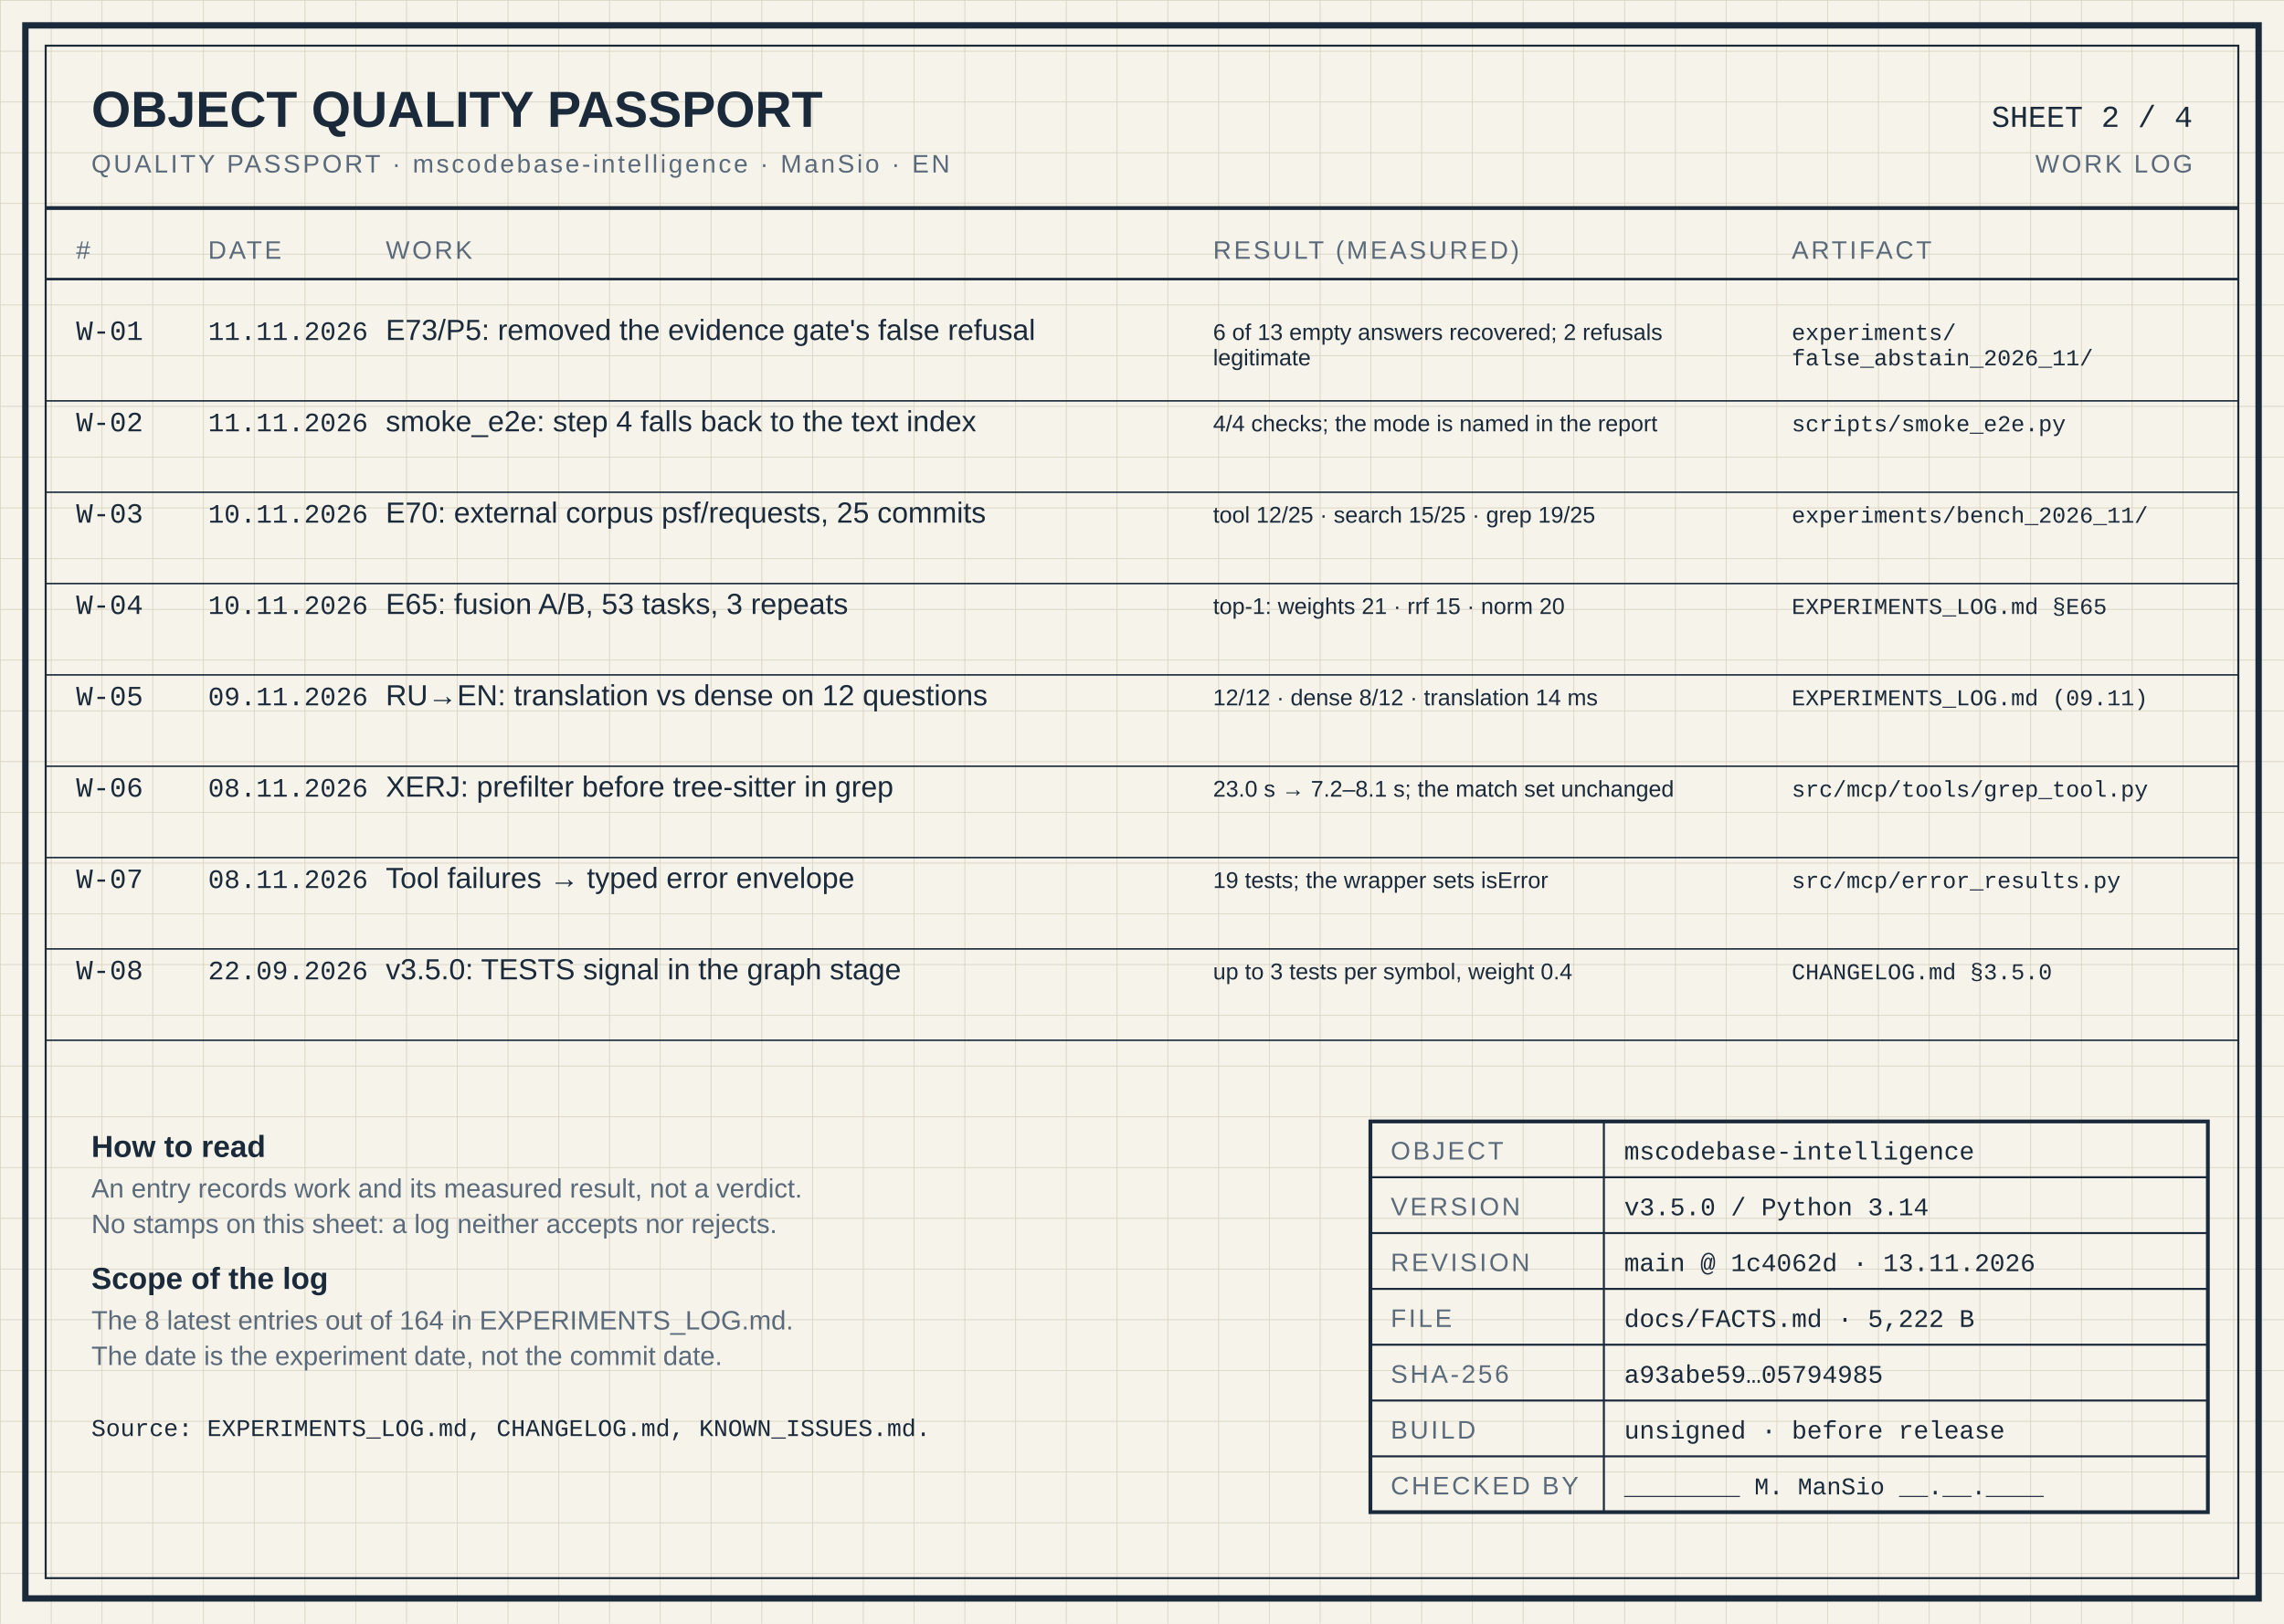
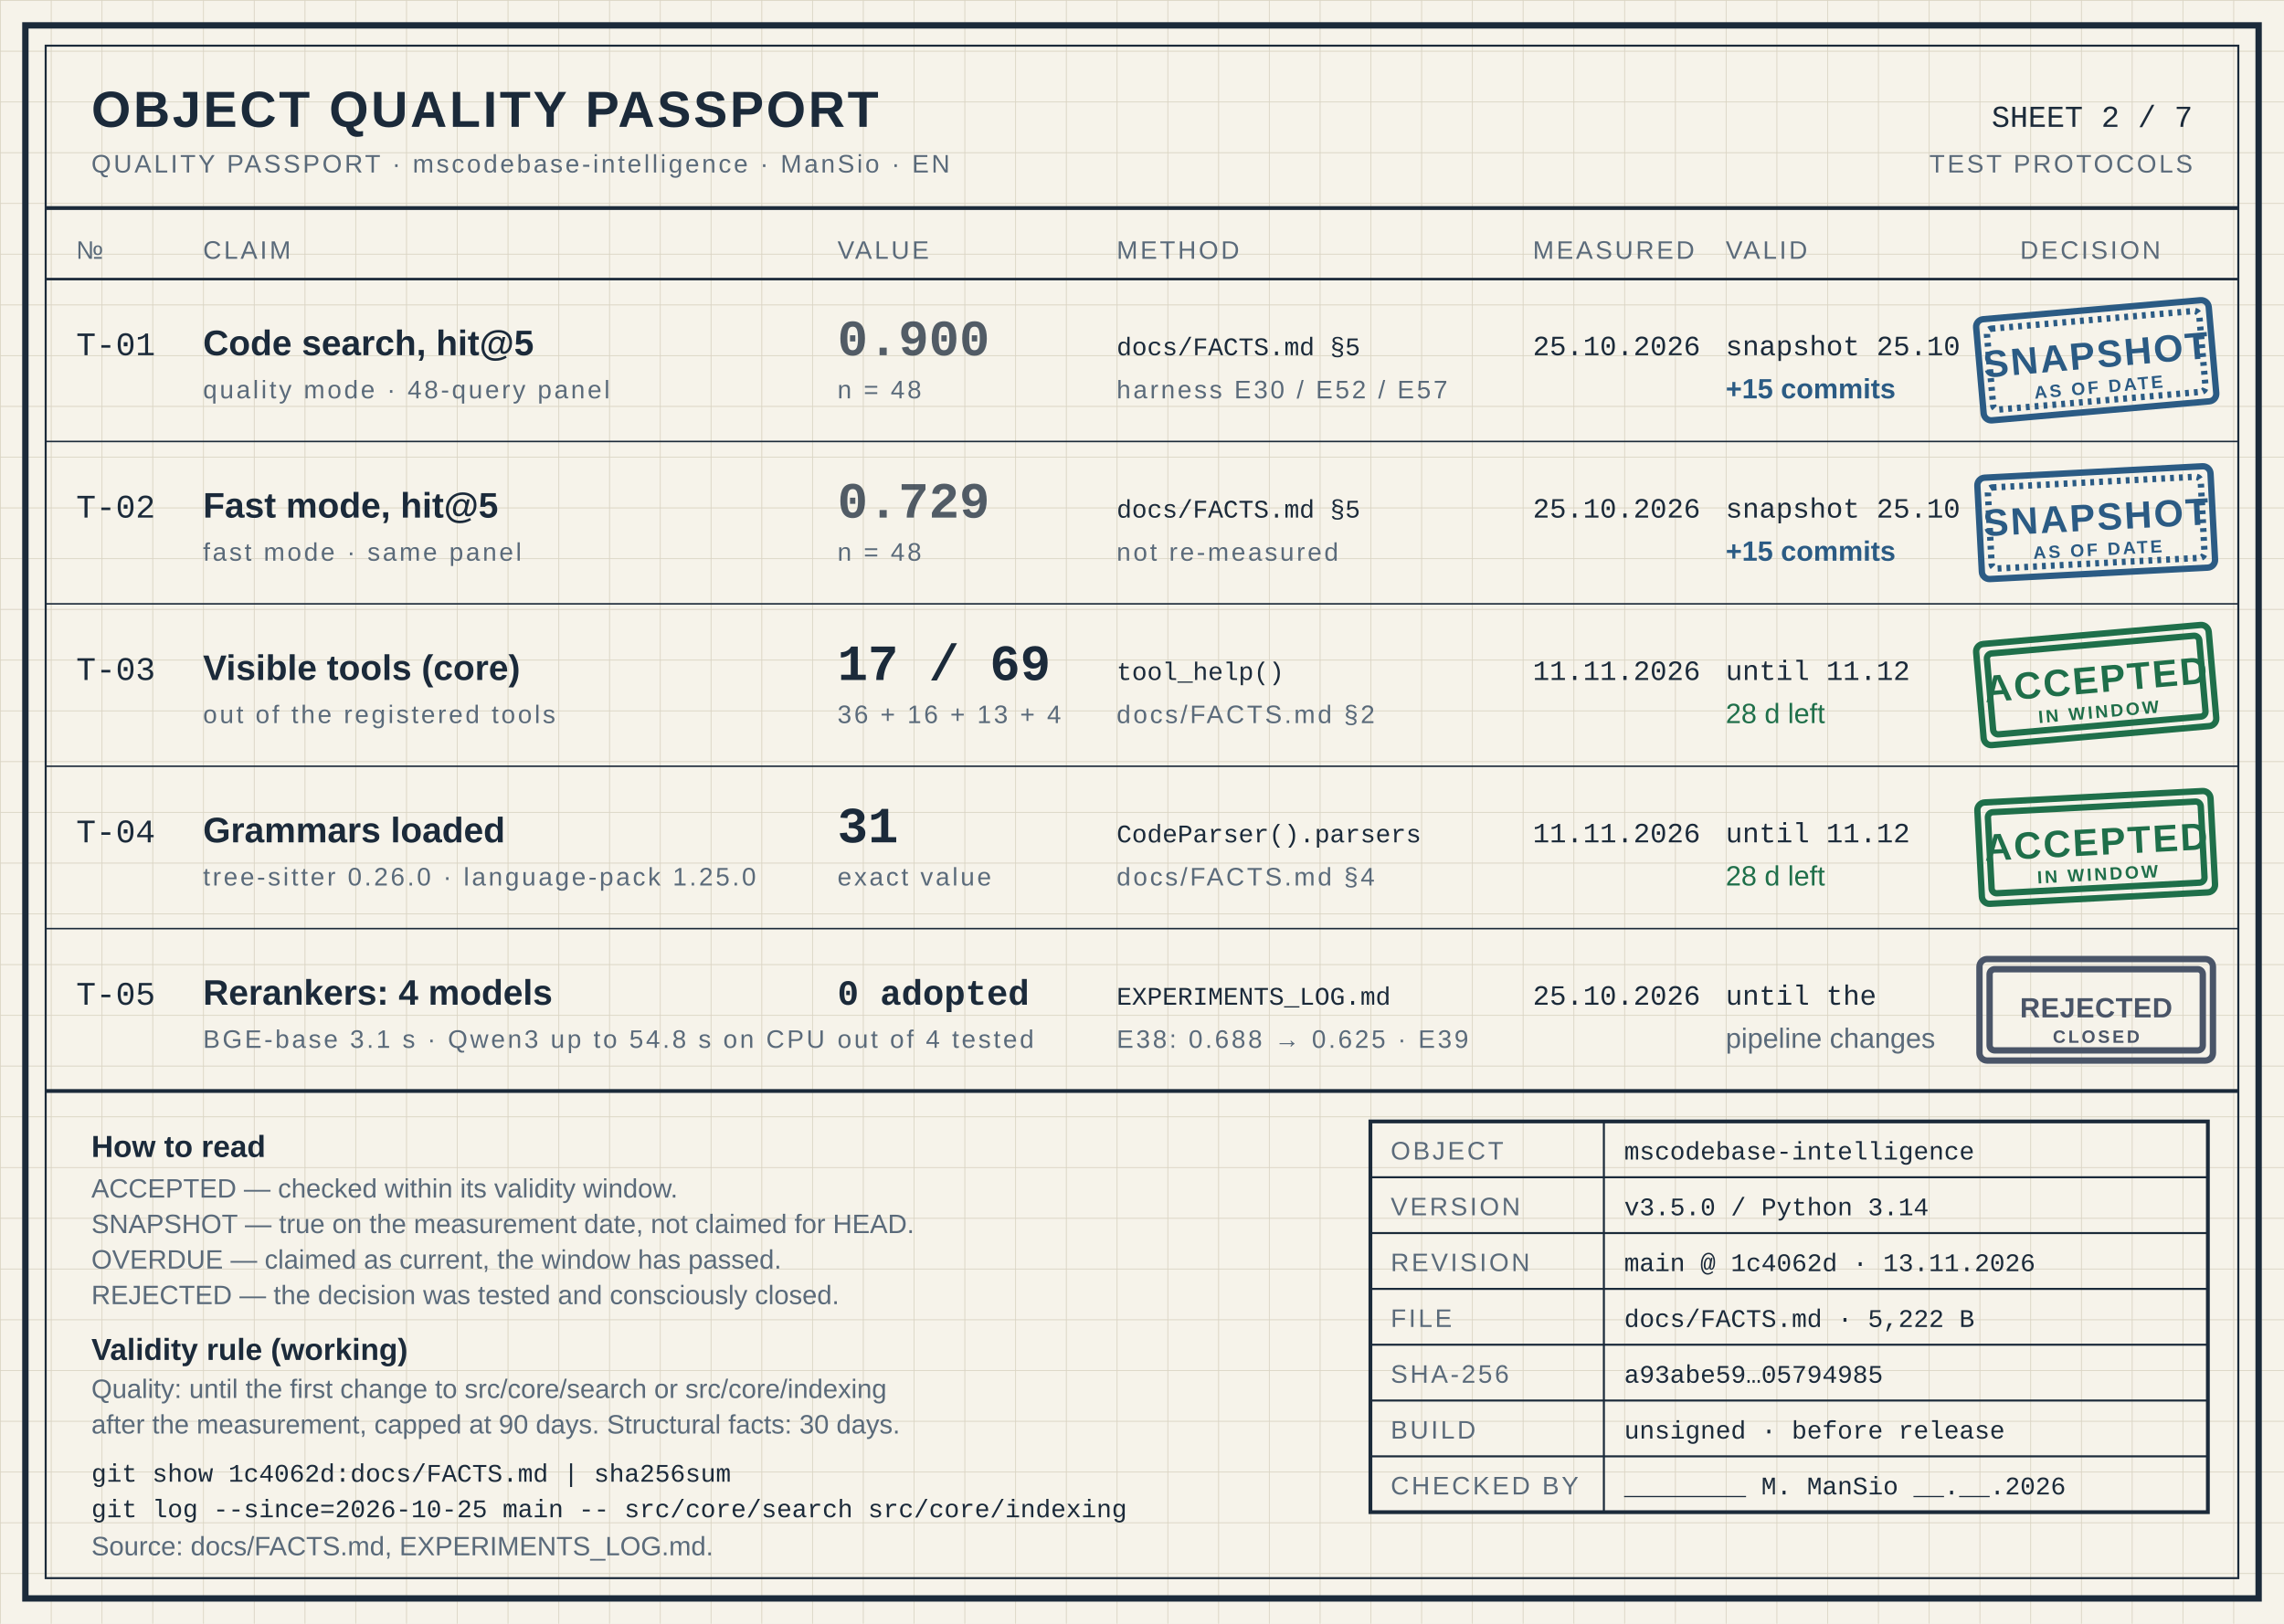
- <svg xmlns="http://www.w3.org/2000/svg" viewBox="0 0 900 640" width="900" height="640" role="img" aria-label="Quality passport of mscodebase-intelligence, sheet 2">
+ <svg xmlns="http://www.w3.org/2000/svg" viewBox="0 0 900 640" width="900" height="640" role="img" aria-label="Паспорт качества объекта mscodebase-intelligence, лист 1: протоколы испытаний">
  <defs>
    <pattern id="grid" width="20" height="20" patternUnits="userSpaceOnUse">
      <path d="M20 0H0V20" fill="none" stroke="#d9d4c3" stroke-width="0.6" />
    </pattern>
  </defs>
  <style>
    .sans{font-family:"Liberation Sans","DejaVu Sans",Arial,Helvetica,sans-serif}
    .mono{font-family:"Liberation Mono","DejaVu Sans Mono","Courier New",monospace}
    .ink{fill:#1b2a3a}
    .line{stroke:#1b2a3a;fill:none}
    .h{font-size:10px;letter-spacing:1px;fill:#5a6a7a}
    .t{font-size:10.5px;fill:#5a6a7a}
    .ok{stroke:#1f6f4a;fill:none;stroke-width:2.5}
    .okt{fill:#1f6f4a;font-weight:700}
    .snap{stroke:#2b5b84;fill:none;stroke-width:2.5}
    .snapt{fill:#2b5b84;font-weight:700}
    .rej{stroke:#4a5568;fill:none;stroke-width:2.5}
    .rejt{fill:#4a5568;font-weight:700}
-     .bad{stroke:#b3261e;fill:none;stroke-width:2.5}
-     .badt{fill:#b3261e;font-weight:700}
  </style>
  <rect width="900" height="640" fill="#f6f3ea" />
  <rect width="900" height="640" fill="url(#grid)" />
  <rect x="10" y="10" width="880" height="620" class="line" stroke-width="2.5" />
  <rect x="18" y="18" width="864" height="604" class="line" stroke-width="0.8" />
-   <text x="36" y="50" class="ink sans" font-size="20" font-weight="700">OBJECT QUALITY PASSPORT</text>
+   <text x="36" y="50" class="ink sans" font-size="20" font-weight="700" letter-spacing="1">OBJECT QUALITY PASSPORT</text>
  <text x="36" y="68" class="h sans">QUALITY PASSPORT · mscodebase-intelligence · ManSio · EN</text>
-   <text x="864" y="50" class="ink mono" font-size="12" text-anchor="end">SHEET 2 / 4</text>
-   <text x="864" y="68" class="h sans" font-size="10" text-anchor="end">WORK LOG</text>
+   <text x="864" y="50" class="ink mono" font-size="12" text-anchor="end">SHEET 2 / 7</text>
+   <text x="864" y="68" class="h sans" text-anchor="end">TEST PROTOCOLS</text>
  <line x1="18" y1="82" x2="882" y2="82" class="line" stroke-width="1.5" />
-   <text x="30" y="102" class="h sans" font-size="10">#</text>
-   <text x="82" y="102" class="h sans" font-size="10">DATE</text>
-   <text x="152" y="102" class="h sans" font-size="10">WORK</text>
-   <text x="478" y="102" class="h sans" font-size="10">RESULT (MEASURED)</text>
-   <text x="706" y="102" class="h sans" font-size="10">ARTIFACT</text>
+   <text x="30" y="102" class="h sans">№</text>
+   <text x="80" y="102" class="h sans">CLAIM</text>
+   <text x="330" y="102" class="h sans">VALUE</text>
+   <text x="440" y="102" class="h sans">METHOD</text>
+   <text x="604" y="102" class="h sans">MEASURED</text>
+   <text x="680" y="102" class="h sans">VALID</text>
+   <text x="796" y="102" class="h sans">DECISION</text>
  <line x1="18" y1="110" x2="882" y2="110" class="line" stroke-width="1" />
-   <text x="30" y="134" class="ink mono" font-size="11">W-01</text>
-   <text x="82" y="134" class="ink mono" font-size="10.5">11.11.2026</text>
-   <text x="152" y="134" class="ink sans" font-size="11.5">E73/P5: removed the evidence gate's false refusal</text>
-   <text x="478" y="134" class="sans" font-size="9" fill="#1b2a3a">6 of 13 empty answers recovered; 2 refusals</text>
-   <text x="478" y="144" class="sans" font-size="9" fill="#1b2a3a">legitimate</text>
-   <text x="706" y="134" class="ink mono" font-size="9">experiments/</text>
-   <text x="706" y="144" class="ink mono" font-size="9">false_abstain_2026_11/</text>
-   <line x1="18" y1="158" x2="882" y2="158" class="line" stroke-width="0.6" />
-   <text x="30" y="170" class="ink mono" font-size="11">W-02</text>
-   <text x="82" y="170" class="ink mono" font-size="10.5">11.11.2026</text>
-   <text x="152" y="170" class="ink sans" font-size="11.5">smoke_e2e: step 4 falls back to the text index</text>
-   <text x="478" y="170" class="sans" font-size="9" fill="#1b2a3a">4/4 checks; the mode is named in the report</text>
-   <text x="706" y="170" class="ink mono" font-size="9">scripts/smoke_e2e.py</text>
-   <line x1="18" y1="194" x2="882" y2="194" class="line" stroke-width="0.6" />
-   <text x="30" y="206" class="ink mono" font-size="11">W-03</text>
-   <text x="82" y="206" class="ink mono" font-size="10.5">10.11.2026</text>
-   <text x="152" y="206" class="ink sans" font-size="11.5">E70: external corpus psf/requests, 25 commits</text>
-   <text x="478" y="206" class="sans" font-size="9" fill="#1b2a3a">tool 12/25 · search 15/25 · grep 19/25</text>
-   <text x="706" y="206" class="ink mono" font-size="9">experiments/bench_2026_11/</text>
-   <line x1="18" y1="230" x2="882" y2="230" class="line" stroke-width="0.6" />
-   <text x="30" y="242" class="ink mono" font-size="11">W-04</text>
-   <text x="82" y="242" class="ink mono" font-size="10.5">10.11.2026</text>
-   <text x="152" y="242" class="ink sans" font-size="11.5">E65: fusion A/B, 53 tasks, 3 repeats</text>
-   <text x="478" y="242" class="sans" font-size="9" fill="#1b2a3a">top-1: weights 21 · rrf 15 · norm 20</text>
-   <text x="706" y="242" class="ink mono" font-size="9">EXPERIMENTS_LOG.md §E65</text>
-   <line x1="18" y1="266" x2="882" y2="266" class="line" stroke-width="0.6" />
-   <text x="30" y="278" class="ink mono" font-size="11">W-05</text>
-   <text x="82" y="278" class="ink mono" font-size="10.5">09.11.2026</text>
-   <text x="152" y="278" class="ink sans" font-size="11.5">RU→EN: translation vs dense on 12 questions</text>
-   <text x="478" y="278" class="sans" font-size="9" fill="#1b2a3a">12/12 · dense 8/12 · translation 14 ms</text>
-   <text x="706" y="278" class="ink mono" font-size="9">EXPERIMENTS_LOG.md (09.11)</text>
+   <text x="30" y="140" class="ink mono" font-size="13">T-01</text>
+   <text x="80" y="140" class="ink sans" font-size="14" font-weight="600">Code search, hit@5</text>
+   <text x="80" y="157" class="h sans">quality mode · 48-query panel</text>
+   <text x="330" y="140" class="ink mono" font-size="20" font-weight="700" opacity="0.75">0.900</text>
+   <text x="330" y="157" class="h sans">n = 48</text>
+   <text x="440" y="140" class="ink mono" font-size="10">docs/FACTS.md §5</text>
+   <text x="440" y="157" class="h sans">harness E30 / E52 / E57</text>
+   <text x="604" y="140" class="ink mono" font-size="11">25.10.2026</text>
+   <text x="680" y="140" class="ink mono" font-size="11">snapshot 25.10</text>
+   <text x="680" y="157" class="sans" font-size="11" font-weight="700" fill="#2b5b84">+15 commits</text>
+   <g transform="translate(826,142) rotate(-5)">
+     <rect x="-46" y="-20" width="92" height="40" rx="3" class="snap" />
+     <rect x="-42" y="-16" width="84" height="32" rx="2" class="snap" stroke-width="0.8" stroke-dasharray="1.5 2" />
+     <text y="3" text-anchor="middle" font-size="15" letter-spacing="0.8" class="snapt sans">SNAPSHOT</text>
+     <text y="13" text-anchor="middle" font-size="7" letter-spacing="1" class="snapt sans">AS OF DATE</text>
+   </g>
+   <line x1="18" y1="174" x2="882" y2="174" class="line" stroke-width="0.6" />
+   <text x="30" y="204" class="ink mono" font-size="13">T-02</text>
+   <text x="80" y="204" class="ink sans" font-size="14" font-weight="600">Fast mode, hit@5</text>
+   <text x="80" y="221" class="h sans">fast mode · same panel</text>
+   <text x="330" y="204" class="ink mono" font-size="20" font-weight="700" opacity="0.75">0.729</text>
+   <text x="330" y="221" class="h sans">n = 48</text>
+   <text x="440" y="204" class="ink mono" font-size="10">docs/FACTS.md §5</text>
+   <text x="440" y="221" class="h sans">not re-measured</text>
+   <text x="604" y="204" class="ink mono" font-size="11">25.10.2026</text>
+   <text x="680" y="204" class="ink mono" font-size="11">snapshot 25.10</text>
+   <text x="680" y="221" class="sans" font-size="11" font-weight="700" fill="#2b5b84">+15 commits</text>
+   <g transform="translate(826,206) rotate(-3)">
+     <rect x="-46" y="-20" width="92" height="40" rx="3" class="snap" />
+     <rect x="-42" y="-16" width="84" height="32" rx="2" class="snap" stroke-width="0.8" stroke-dasharray="1.5 2" />
+     <text y="3" text-anchor="middle" font-size="15" letter-spacing="0.8" class="snapt sans">SNAPSHOT</text>
+     <text y="13" text-anchor="middle" font-size="7" letter-spacing="1" class="snapt sans">AS OF DATE</text>
+   </g>
+   <line x1="18" y1="238" x2="882" y2="238" class="line" stroke-width="0.6" />
+   <text x="30" y="268" class="ink mono" font-size="13">T-03</text>
+   <text x="80" y="268" class="ink sans" font-size="14" font-weight="600">Visible tools (core)</text>
+   <text x="80" y="285" class="h sans">out of the registered tools</text>
+   <text x="330" y="268" class="ink mono" font-size="20" font-weight="700" opacity="1">17 / 69</text>
+   <text x="330" y="285" class="h sans">36 + 16 + 13 + 4</text>
+   <text x="440" y="268" class="ink mono" font-size="10">tool_help()</text>
+   <text x="440" y="285" class="h sans">docs/FACTS.md §2</text>
+   <text x="604" y="268" class="ink mono" font-size="11">11.11.2026</text>
+   <text x="680" y="268" class="ink mono" font-size="11">until 11.12</text>
+   <text x="680" y="285" class="sans" font-size="11" fill="#1f6f4a">28 d left</text>
+   <g transform="translate(826,270) rotate(-5)">
+     <rect x="-46" y="-20" width="92" height="40" rx="3" class="ok" />
+     <rect x="-42" y="-16" width="84" height="32" rx="2" class="ok" stroke-width="0.8" />
+     <text y="3" text-anchor="middle" font-size="15" letter-spacing="0.8" class="okt sans">ACCEPTED</text>
+     <text y="13" text-anchor="middle" font-size="7" letter-spacing="1" class="okt sans">IN WINDOW</text>
+   </g>
  <line x1="18" y1="302" x2="882" y2="302" class="line" stroke-width="0.6" />
-   <text x="30" y="314" class="ink mono" font-size="11">W-06</text>
-   <text x="82" y="314" class="ink mono" font-size="10.5">08.11.2026</text>
-   <text x="152" y="314" class="ink sans" font-size="11.5">XERJ: prefilter before tree-sitter in grep</text>
-   <text x="478" y="314" class="sans" font-size="9" fill="#1b2a3a">23.0 s → 7.2–8.1 s; the match set unchanged</text>
-   <text x="706" y="314" class="ink mono" font-size="9">src/mcp/tools/grep_tool.py</text>
-   <line x1="18" y1="338" x2="882" y2="338" class="line" stroke-width="0.6" />
-   <text x="30" y="350" class="ink mono" font-size="11">W-07</text>
-   <text x="82" y="350" class="ink mono" font-size="10.5">08.11.2026</text>
-   <text x="152" y="350" class="ink sans" font-size="11.5">Tool failures → typed error envelope</text>
-   <text x="478" y="350" class="sans" font-size="9" fill="#1b2a3a">19 tests; the wrapper sets isError</text>
-   <text x="706" y="350" class="ink mono" font-size="9">src/mcp/error_results.py</text>
-   <line x1="18" y1="374" x2="882" y2="374" class="line" stroke-width="0.6" />
-   <text x="30" y="386" class="ink mono" font-size="11">W-08</text>
-   <text x="82" y="386" class="ink mono" font-size="10.5">22.09.2026</text>
-   <text x="152" y="386" class="ink sans" font-size="11.5">v3.5.0: TESTS signal in the graph stage</text>
-   <text x="478" y="386" class="sans" font-size="9" fill="#1b2a3a">up to 3 tests per symbol, weight 0.4</text>
-   <text x="706" y="386" class="ink mono" font-size="9">CHANGELOG.md §3.5.0</text>
-   <line x1="18" y1="410" x2="882" y2="410" class="line" stroke-width="0.6" />
+   <text x="30" y="332" class="ink mono" font-size="13">T-04</text>
+   <text x="80" y="332" class="ink sans" font-size="14" font-weight="600">Grammars loaded</text>
+   <text x="80" y="349" class="h sans">tree-sitter 0.26.0 · language-pack 1.25.0</text>
+   <text x="330" y="332" class="ink mono" font-size="20" font-weight="700" opacity="1">31</text>
+   <text x="330" y="349" class="h sans">exact value</text>
+   <text x="440" y="332" class="ink mono" font-size="10">CodeParser().parsers</text>
+   <text x="440" y="349" class="h sans">docs/FACTS.md §4</text>
+   <text x="604" y="332" class="ink mono" font-size="11">11.11.2026</text>
+   <text x="680" y="332" class="ink mono" font-size="11">until 11.12</text>
+   <text x="680" y="349" class="sans" font-size="11" fill="#1f6f4a">28 d left</text>
+   <g transform="translate(826,334) rotate(-3)">
+     <rect x="-46" y="-20" width="92" height="40" rx="3" class="ok" />
+     <rect x="-42" y="-16" width="84" height="32" rx="2" class="ok" stroke-width="0.8" />
+     <text y="3" text-anchor="middle" font-size="15" letter-spacing="0.8" class="okt sans">ACCEPTED</text>
+     <text y="13" text-anchor="middle" font-size="7" letter-spacing="1" class="okt sans">IN WINDOW</text>
+   </g>
+   <line x1="18" y1="366" x2="882" y2="366" class="line" stroke-width="0.6" />
+   <text x="30" y="396" class="ink mono" font-size="13">T-05</text>
+   <text x="80" y="396" class="ink sans" font-size="14" font-weight="600">Rerankers: 4 models</text>
+   <text x="80" y="413" class="h sans">BGE-base 3.1 s · Qwen3 up to 54.8 s on CPU</text>
+   <text x="330" y="396" class="ink mono" font-size="14" font-weight="700" opacity="1">0 adopted</text>
+   <text x="330" y="413" class="h sans">out of 4 tested</text>
+   <text x="440" y="396" class="ink mono" font-size="10">EXPERIMENTS_LOG.md</text>
+   <text x="440" y="413" class="h sans">E38: 0.688 → 0.625 · E39</text>
+   <text x="604" y="396" class="ink mono" font-size="11">25.10.2026</text>
+   <text x="680" y="396" class="ink mono" font-size="11">until the</text>
+   <text x="680" y="413" class="sans" font-size="11" fill="#5a6a7a">pipeline changes</text>
+   <g transform="translate(826,398)">
+     <rect x="-46" y="-20" width="92" height="40" rx="3" class="rej" />
+     <rect x="-42" y="-16" width="84" height="32" rx="2" class="rej" stroke-width="0.8" />
+     <text y="3" text-anchor="middle" font-size="11" letter-spacing="0.2" class="rejt sans">REJECTED</text>
+     <text y="13" text-anchor="middle" font-size="7" letter-spacing="1" class="rejt sans">CLOSED</text>
+   </g>
+   <line x1="18" y1="430" x2="882" y2="430" class="line" stroke-width="1.5" />
  <text x="36" y="456" class="ink sans" font-size="12" font-weight="600">How to read</text>
-   <text x="36" y="472" class="t sans" font-size="10">An entry records work and its measured result, not a verdict.</text>
-   <text x="36" y="486" class="t sans" font-size="10">No stamps on this sheet: a log neither accepts nor rejects.</text>
-   <text x="36" y="508" class="ink sans" font-size="12" font-weight="600">Scope of the log</text>
-   <text x="36" y="524" class="t sans" font-size="10">The 8 latest entries out of 164 in EXPERIMENTS_LOG.md.</text>
-   <text x="36" y="538" class="t sans" font-size="10">The date is the experiment date, not the commit date.</text>
-   <text x="36" y="566" class="ink mono" font-size="9.5">Source: EXPERIMENTS_LOG.md, CHANGELOG.md, KNOWN_ISSUES.md.</text>
+   <text x="36" y="472" class="t sans">ACCEPTED — checked within its validity window.</text>
+   <text x="36" y="486" class="t sans">SNAPSHOT — true on the measurement date, not claimed for HEAD.</text>
+   <text x="36" y="500" class="t sans">OVERDUE — claimed as current, the window has passed.</text>
+   <text x="36" y="514" class="t sans">REJECTED — the decision was tested and consciously closed.</text>
+   <text x="36" y="536" class="ink sans" font-size="12" font-weight="600">Validity rule (working)</text>
+   <text x="36" y="551" class="t sans">Quality: until the first change to src/core/search or src/core/indexing</text>
+   <text x="36" y="565" class="t sans">after the measurement, capped at 90 days. Structural facts: 30 days.</text>
+   <text x="36" y="584" class="ink mono" font-size="10">git show 1c4062d:docs/FACTS.md | sha256sum</text>
+   <text x="36" y="598" class="ink mono" font-size="10">git log --since=2026-10-25 main -- src/core/search src/core/indexing</text>
+   <text x="36" y="613" class="t sans">Source: docs/FACTS.md, EXPERIMENTS_LOG.md.</text>
  <rect x="540" y="442" width="330" height="154" class="line" stroke-width="1.5" />
  <line x1="540" y1="464" x2="870" y2="464" class="line" stroke-width="0.8" />
  <line x1="540" y1="486" x2="870" y2="486" class="line" stroke-width="0.8" />
  <line x1="540" y1="508" x2="870" y2="508" class="line" stroke-width="0.8" />
  <line x1="540" y1="530" x2="870" y2="530" class="line" stroke-width="0.8" />
  <line x1="540" y1="552" x2="870" y2="552" class="line" stroke-width="0.8" />
  <line x1="540" y1="574" x2="870" y2="574" class="line" stroke-width="0.8" />
  <line x1="632" y1="442" x2="632" y2="596" class="line" stroke-width="0.8" />
-   <text x="548" y="457" class="h sans" font-size="10">OBJECT</text>
+   <text x="548" y="457" class="h sans">OBJECT</text>
  <text x="640" y="457" class="ink mono" font-size="10">mscodebase-intelligence</text>
-   <text x="548" y="479" class="h sans" font-size="10">VERSION</text>
+   <text x="548" y="479" class="h sans">VERSION</text>
  <text x="640" y="479" class="ink mono" font-size="10">v3.5.0 / Python 3.14</text>
-   <text x="548" y="501" class="h sans" font-size="10">REVISION</text>
+   <text x="548" y="501" class="h sans">REVISION</text>
  <text x="640" y="501" class="ink mono" font-size="10">main @ 1c4062d · 13.11.2026</text>
-   <text x="548" y="523" class="h sans" font-size="10">FILE</text>
+   <text x="548" y="523" class="h sans">FILE</text>
  <text x="640" y="523" class="ink mono" font-size="10">docs/FACTS.md · 5,222 B</text>
-   <text x="548" y="545" class="h sans" font-size="10">SHA-256</text>
+   <text x="548" y="545" class="h sans">SHA-256</text>
  <text x="640" y="545" class="ink mono" font-size="10">a93abe59…05794985</text>
-   <text x="548" y="567" class="h sans" font-size="10">BUILD</text>
+   <text x="548" y="567" class="h sans">BUILD</text>
  <text x="640" y="567" class="ink mono" font-size="10">unsigned · before release</text>
-   <text x="548" y="589" class="h sans" font-size="10">CHECKED BY</text>
-   <text x="640" y="589" class="ink mono" font-size="9.5">________  M. ManSio  __.__.____</text>
+   <text x="548" y="589" class="h sans">CHECKED BY</text>
+   <text x="640" y="589" class="ink mono" font-size="10">________  М. ManSio  __.__.2026</text>
</svg>
